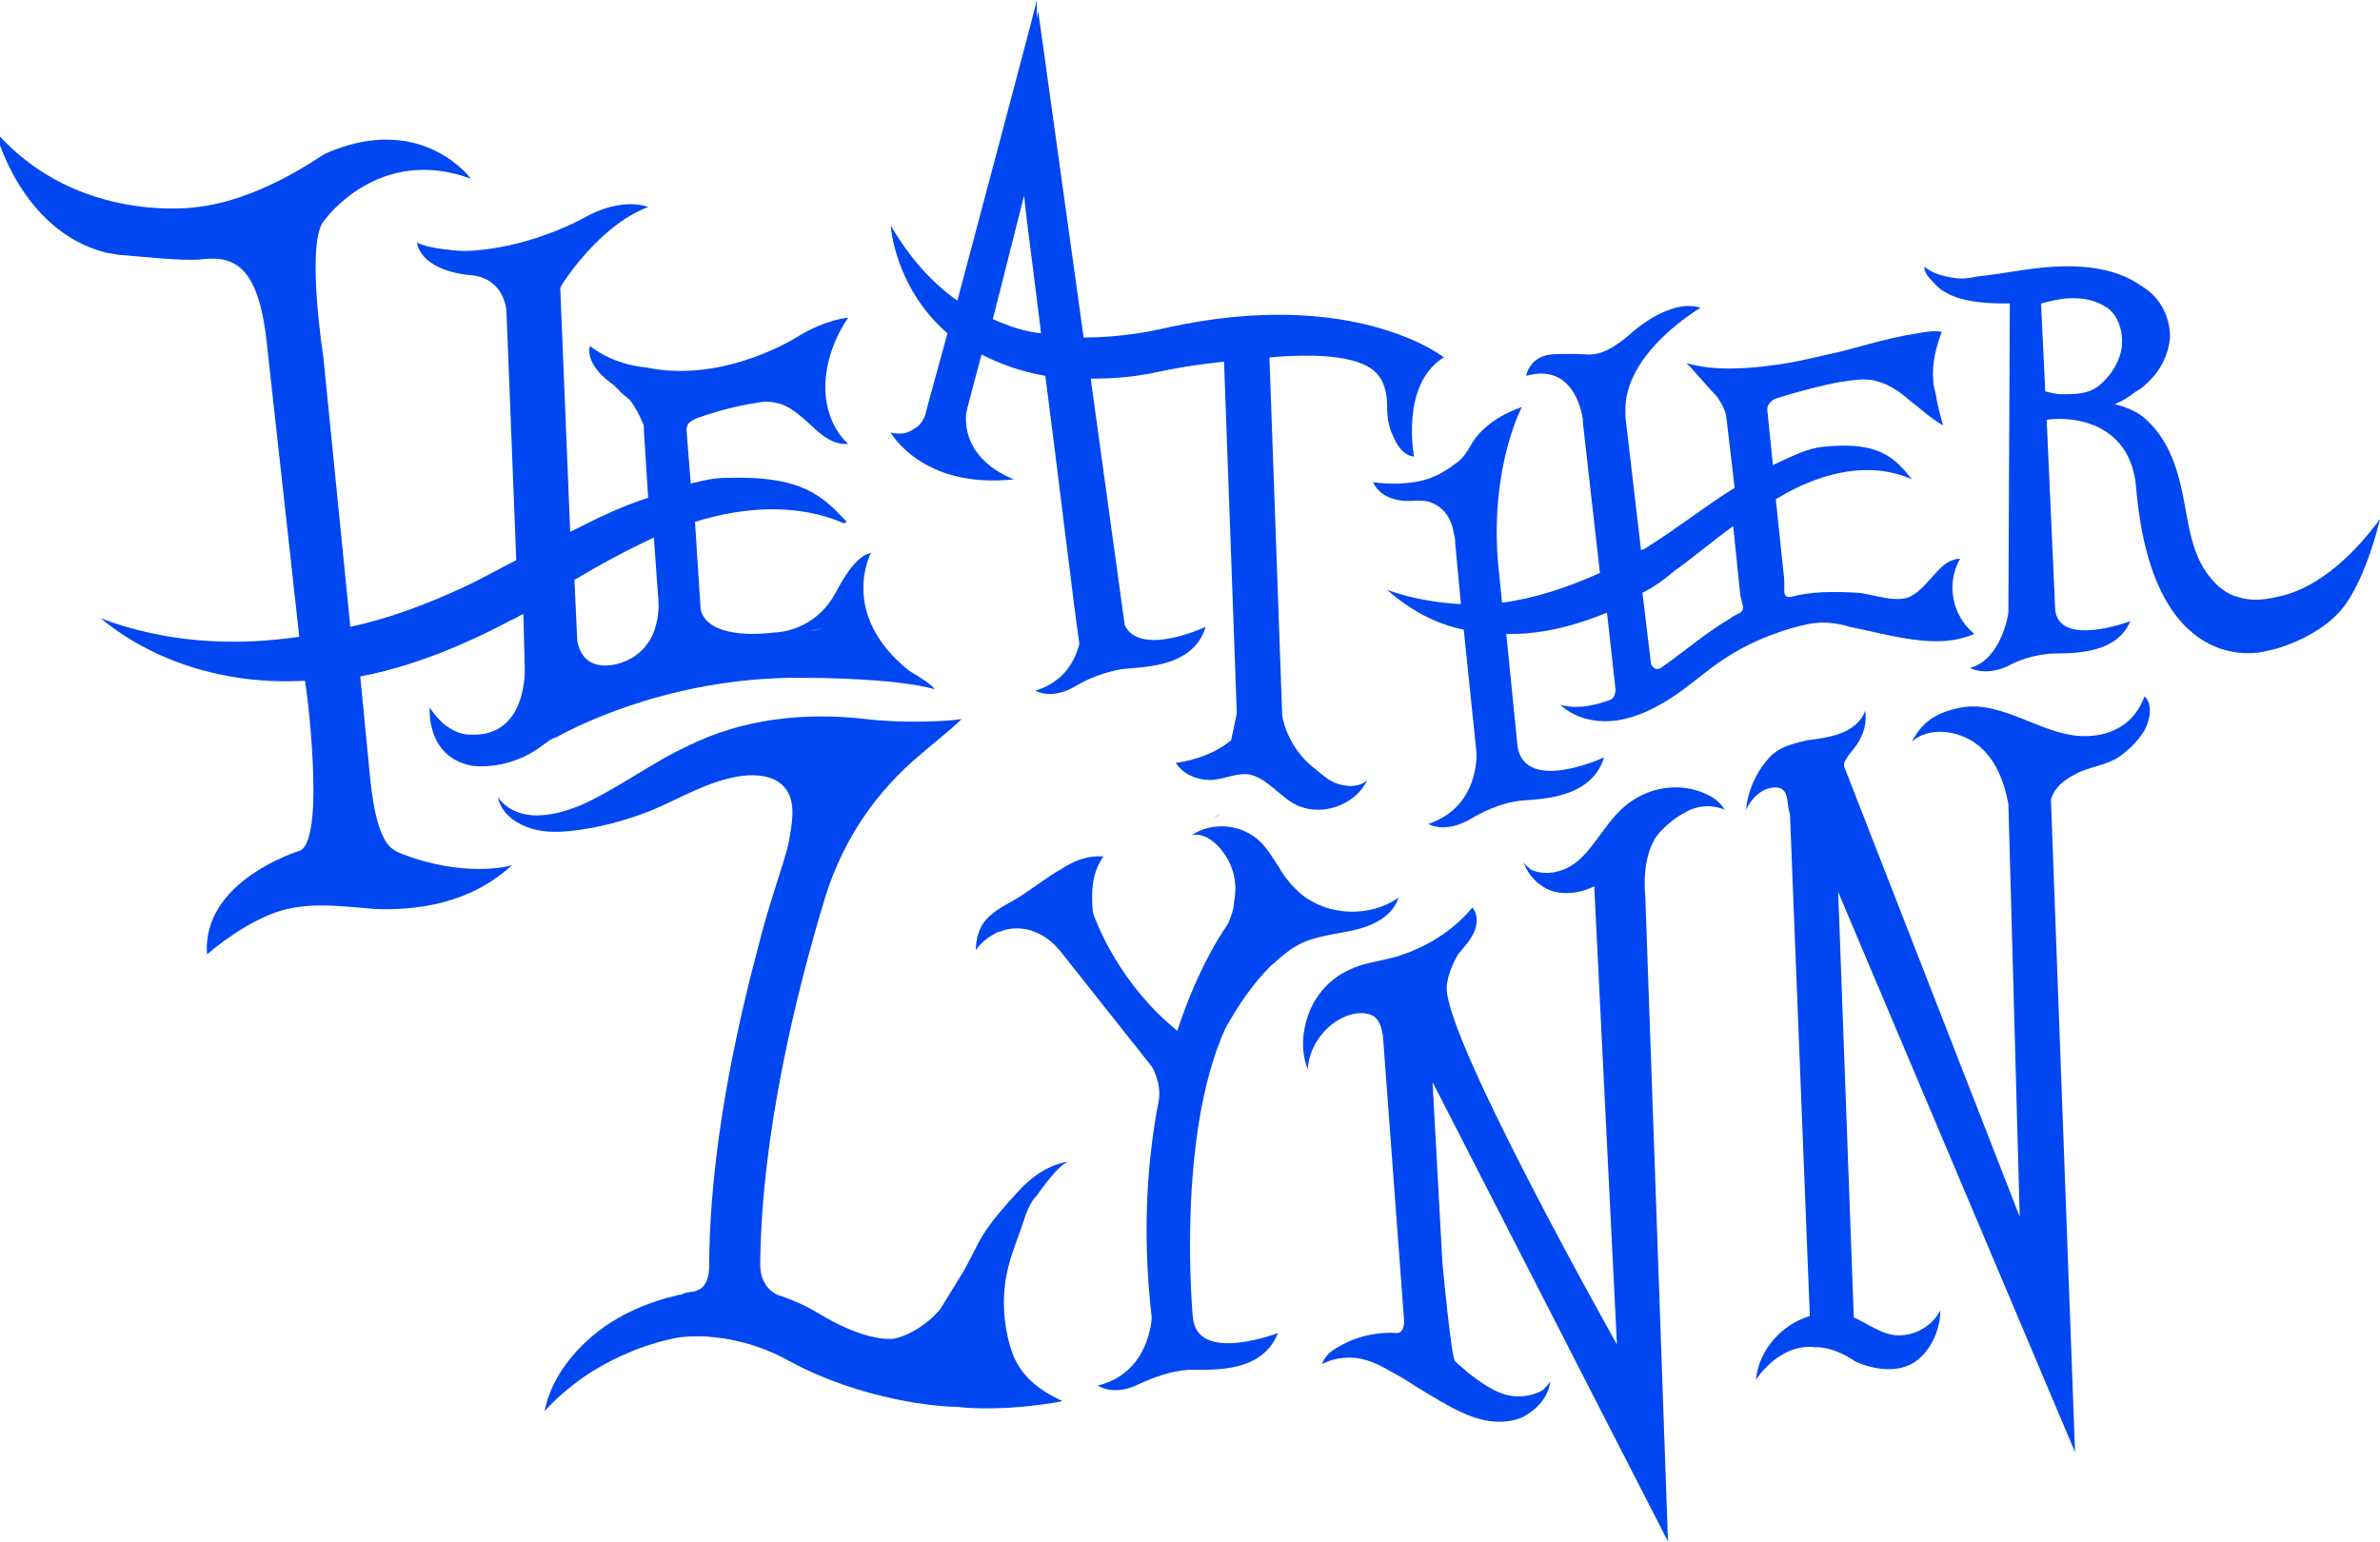
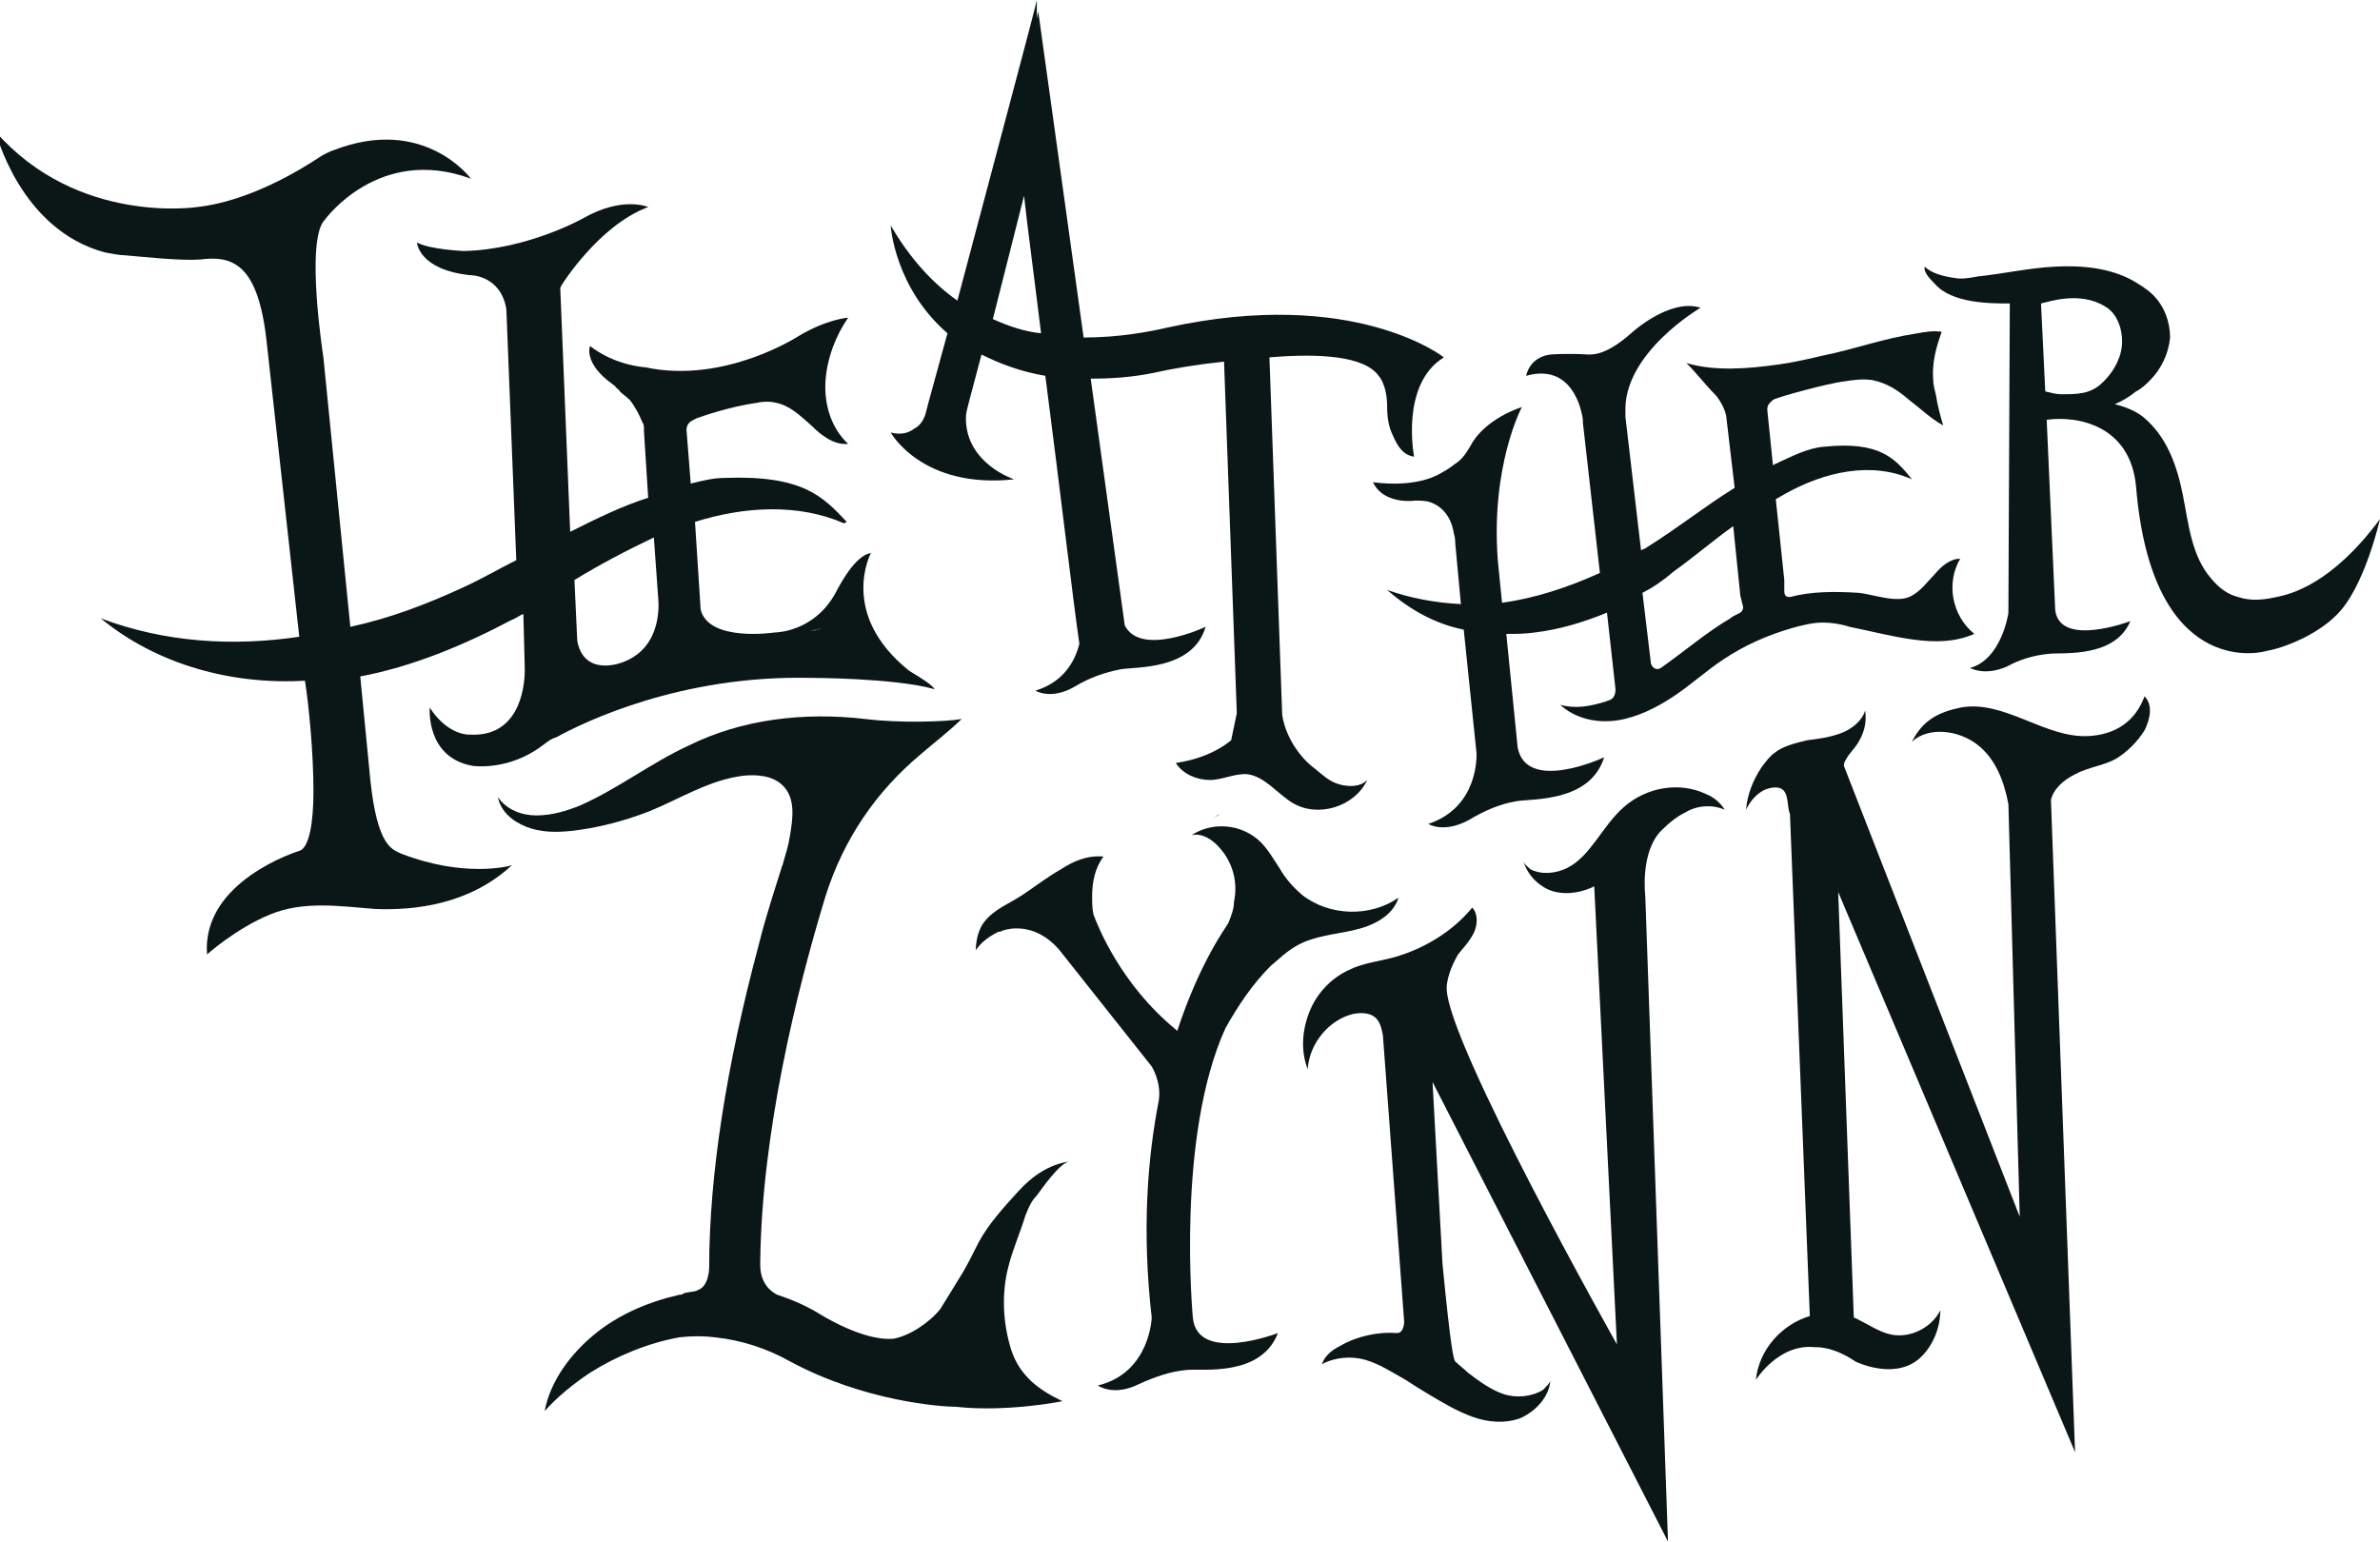
<svg xmlns="http://www.w3.org/2000/svg" version="1.1" id="Layer_1" x="0px" y="0px" viewBox="0 0 167.8 108.7" style="enable-background:new 0 0 167.8 108.7;" xml:space="preserve">
  <style type="text/css">
- 	.st0{fill:#0047F1;}
+ 	.st0{fill:#0B1617;}
</style>
  <g>
    <path class="st0" d="M57.9,44.3c-0.4,0.1-0.7,0.1-0.8,0.2C57.4,44.4,57.6,44.4,57.9,44.3z" />
    <path class="st0" d="M48.1,33.4c-0.1-0.2-0.1-0.5-0.2-0.7" />
    <path class="st0" d="M44.6,28.1c-0.3-0.2-0.5-0.4-0.7-0.7c0,0,0.1,0,0.1,0.1C44.2,27.7,44.4,27.9,44.6,28.1z" />
    <path class="st0" d="M57.1,44.5c0.1,0,0.4,0,0.8-0.2C57.6,44.4,57.4,44.4,57.1,44.5z" />
    <path class="st0" d="M64.1,47.3c-5-4-2.7-8.3-2.7-8.3c-1.3,0.2-2.5,2.9-2.6,3c-1,1.7-2.5,2.3-3.4,2.5c-0.5,0.1-0.8,0.1-0.8,0.1l0,0   c0,0-4.6,0.7-5.2-1.6L49,36.8c3.5-1.1,7.3-1.3,10.5,0.1l0.2-0.1c-1.7-1.8-3.1-3.3-8.6-3.1c-0.8,0-1.6,0.2-2.4,0.4l-0.3-3.8l0,0   c0-0.2,0.1-0.4,0.2-0.5c0.1-0.1,0.3-0.2,0.5-0.3c1.4-0.5,2.9-0.9,4.3-1.1c0.4-0.1,0.9-0.1,1.3,0c1,0.2,1.7,0.9,2.5,1.6   c0.7,0.7,1.6,1.4,2.6,1.3c-1.2-1.1-1.7-2.8-1.6-4.4c0.1-1.6,0.7-3.2,1.6-4.5c0,0-1.5,0.1-3.5,1.3c0,0-5.2,3.4-10.8,2.2   c0,0-2.1-0.1-3.9-1.5c0,0-0.5,1.2,1.6,2.7c0.1,0.1,0.2,0.1,0.2,0.2c0.1,0.1,0.2,0.1,0.2,0.2c0,0,0.1,0,0.1,0.1   c0.2,0.2,0.5,0.4,0.7,0.6c0.4,0.5,0.7,1.1,0.9,1.6c0.1,0.1,0.1,0.3,0.1,0.4l0,0c0,0.1,0,0.2,0,0.2l0.3,4.7   c-1.9,0.6-3.7,1.5-5.5,2.4l-0.7-17.2l0.1-0.2c0,0,2.6-4.2,6.1-5.5c0,0-1.8-0.8-4.6,0.8c0,0-3.9,2.2-8.4,2.3c0,0-2.4-0.1-3.3-0.6   c0,0,0.1,1.9,3.7,2.3c0.1,0,2.2,0,2.6,2.4l0,0l0.7,17.7c-1.2,0.6-2.4,1.3-3.7,1.9c-2.6,1.2-5.2,2.2-8,2.8l-1.9-19   c0,0-1.3-8.3,0.1-9.7c0,0,3.8-5.3,10.3-2.9c0,0-3.3-4.5-9.7-2c-0.3,0.1-0.7,0.3-1,0.5c-1.2,0.8-4.9,3.1-8.6,3.5   c0,0-8.4,1.3-14.2-5.3c0,0,1.7,6.9,7.7,8.5C8,17.9,8.4,18,8.8,18c1.2,0.1,3.9,0.4,5.3,0.3c2.3-0.3,4.1,0.3,4.7,5.8l2.3,20.8   c-4.7,0.7-9.5,0.4-14-1.3c4,3.3,9.3,4.7,14.4,4.4c0.3,1.9,0.6,5.2,0.6,7.8c0,2.2-0.3,4-1,4.2c0,0-6.9,2.1-6.5,7.3   c0,0,2-1.8,4.4-2.8s4.9-0.6,7.5-0.4c2.7,0.1,6.6-0.3,9.6-3.1c-0.2,0.1-3.4,0.9-7.8-0.8c-0.6-0.3-1.7-0.4-2.2-5.3l-0.7-7.2   c3.7-0.7,7.3-2.2,10.7-4c0.3-0.1,0.5-0.3,0.8-0.4l0.1,3.9c0,1.5-0.5,4.8-3.9,4.6c0,0-1.5,0.1-2.8-1.9c0,0-0.3,3.5,3,4.1   c0,0,2.5,0.4,4.9-1.4c0.3-0.2,0.6-0.5,1-0.6c2-1.1,8.8-4.4,17.9-4.2c0,0,6,0,8.8,0.8C65.7,48.3,65.1,47.9,64.1,47.3z M43.9,46.7   c0,0-2.7,1.1-3.2-1.5l-0.2-4.3c1.8-1.1,3.7-2.1,5.6-3l0.3,4.2l0,0C46.4,42.1,46.9,45.6,43.9,46.7z M57.1,44.5   c0.3-0.1,0.5-0.1,0.8-0.2C57.5,44.5,57.2,44.5,57.1,44.5z" />
    <path class="st0" d="M138.2,39.4c-0.7,0-1.3,0.5-1.8,1.1c-0.5,0.5-0.9,1.1-1.6,1.5c-1,0.6-2.7-0.1-3.8-0.2   c-1.7-0.1-3.3-0.1-4.8,0.3l0,0c-0.3,0-0.4-0.1-0.4-0.5l0,0c0-0.1,0-0.2,0-0.3v-0.1v-0.1v-0.2l-0.6-5.7c0.2-0.1,0.5-0.3,0.7-0.4   c2.7-1.5,6-2.3,8.9-1c-1.2-1.5-2.3-2.7-6.2-2.3c-1.2,0.1-2.3,0.7-3.4,1.2c-0.1,0-0.1,0.1-0.2,0.1l-0.4-3.9l0,0   c0-0.4,0.2-0.5,0.4-0.7c0.3-0.2,4-1.2,5-1.3c0.6-0.1,1.3-0.2,2-0.1c1,0.2,1.8,0.7,2.6,1.4c0.8,0.6,1.5,1.3,2.4,1.8   c-0.2-0.7-0.4-1.4-0.5-2.1c-0.1-0.4-0.2-0.8-0.2-1.1c-0.1-1.2,0.2-2.3,0.6-3.4c-0.6-0.1-1.1,0-1.7,0.1c-2.6,0.4-4.3,1.1-6.8,1.6   c-0.8,0.2-2.2,0.5-3,0.6c-2.1,0.3-4.5,0.5-6.5-0.1c0.7,0.7,1.4,1.6,2,2.2c0.3,0.3,0.7,1,0.8,1.5l0.6,5.1c-2.1,1.3-4.1,2.9-6.2,4.2   c-0.1,0.1-0.2,0.1-0.4,0.2l-1.1-9.4l0,0v-0.1v-0.2c-0.2-4.2,5.3-7.4,5.3-7.4c-2.2-0.7-4.9,1.8-4.9,1.8c-1.7,1.5-2.6,1.5-3,1.5   c-1.5-0.1-2.7,0-2.7,0c-1.5,0.2-1.7,1.5-1.7,1.5c3.2-0.9,3.9,2.3,4,3.1v0.2l1.2,10.6c-2.2,1-4.6,1.8-6.9,2.1l-0.3-3   c-0.5-6.7,1.7-10.8,1.7-10.8c-2.3,0.8-3.3,2.1-3.6,2.7c-0.3,0.5-0.6,1-1.1,1.3c-0.5,0.4-0.9,0.6-0.9,0.6c-1.9,1.2-4.9,0.7-4.9,0.7   c0.6,1.3,2.2,1.4,3,1.3c0.3,0,0.7,0,1,0.1c1.2,0.4,1.6,1.5,1.7,2.2l0,0c0.1,0.3,0.1,0.6,0.1,0.7l0,0l0.4,4.3   c-1.8-0.1-3.5-0.4-5.2-1c1.6,1.4,3.4,2.4,5.4,2.8l0.9,8.7l0,0c0,0.1,0.2,3.8-3.4,5c0,0,1.1,0.7,2.9-0.3c1-0.6,2.1-1.1,3.3-1.3   c1.1-0.2,5.2,0.1,6.2-3.1c-0.2,0.1-5.5,2.5-6.1-0.7l-0.8-8c0.7,0,1.3,0,2-0.1c1.7-0.2,3.4-0.7,5.1-1.4l0.6,5.4l0,0   c0,0.5-0.2,0.7-0.5,0.8c-0.1,0-0.2,0.1-0.3,0.1c-1,0.3-2,0.5-3.1,0.2c1.1,1,2.6,1.3,4,1.1s2.8-0.9,4-1.7s2.3-1.8,3.5-2.6   c1.5-1,3.1-1.7,4.8-2.2c0.7-0.2,1.5-0.4,2.2-0.4c0.6,0,1.3,0.1,1.9,0.3c1.5,0.3,3,0.7,4.5,0.9s2.9,0.2,4.3-0.4l0,0   C137.6,43.4,137.2,41.1,138.2,39.4z M122.9,42.8c0,0.2-0.1,0.4-0.4,0.5l0,0c-0.2,0.1-0.4,0.2-0.5,0.3c-1.7,1-3.2,2.3-4.9,3.5l0,0   c-0.3,0.2-0.6,0-0.7-0.3l0,0l-0.6-5c0.8-0.4,1.5-0.9,2.2-1.5c1.4-1,2.8-2.2,4.2-3.2l0.5,4.9L122.9,42.8L122.9,42.8z" />
    <path class="st0" d="M86,57.4c-0.1,0.1-0.3,0.2-0.5,0.3C85.7,57.6,85.8,57.5,86,57.4z" />
    <path class="st0" d="M121,50.2V50l0,0C121,50.1,121,50.2,121,50.2z" />
    <path class="st0" d="M160.5,42.1c-0.9,0.2-1.8,0.3-2.7,0c-0.8-0.2-1.4-0.7-1.9-1.3c-1.4-1.6-1.6-3.9-2-5.9s-1.1-4.1-2.8-5.5   c-0.5-0.4-1.2-0.7-2-0.9c0.5-0.2,1-0.5,1.5-0.9c0.4-0.2,0.7-0.5,1-0.8c0.8-0.8,1.3-1.9,1.4-3c0-1.1-0.4-2.2-1.2-3   c-0.4-0.4-0.9-0.7-1.4-1c-1.6-0.9-3.6-1.1-5.5-1s-3.6,0.5-5.5,0.7c-0.5,0.1-1.1,0.2-1.6,0.1c-0.7-0.1-1.6-0.3-2.1-0.8   c-0.1,0.4,0.4,0.9,0.7,1.2c1.2,1.4,3.9,1.4,5.3,1.4l-0.1,21.8c0,0.1-0.5,3.3-2.7,3.9c0,0,1,0.6,2.6-0.1c0.9-0.5,1.9-0.8,3-0.9   c1-0.1,4.6,0.3,5.7-2.3c0,0-5,1.9-5.3-0.8l0,0l-0.6-13.4c2.2-0.3,5.9,0.4,6.3,4.7c1.1,13.4,8.6,11.8,9.2,11.6   c1.2-0.2,3.5-1.1,4.9-2.5c2-1.9,3.1-6.8,3.1-6.8C164.4,41.2,161.5,41.9,160.5,42.1z M148.1,27.1c-0.8,0.7-1.7,0.7-2.8,0.7   c-0.3,0-0.7-0.1-1.1-0.2l-0.3-6.2c0.5-0.1,2.7-0.9,4.5,0.2c0.9,0.5,1.3,1.7,1.2,2.8C149.5,25.4,148.9,26.4,148.1,27.1z" />
    <path class="st0" d="M71.1,89.3c-0.5,1.9-0.4,4,0.2,5.9c0.6,1.8,1.9,2.8,3.6,3.6c0.1,0-3.9,0.8-7.5,0.4c-1.1,0-6.5-0.4-11.7-3.2   c-1.6-0.9-3.4-1.5-5.3-1.7c-0.8-0.1-1.6-0.1-2.5,0l0,0c-2.2,0.4-4.4,1.3-6.3,2.5c-1.2,0.8-2.3,1.7-3.2,2.7c0.4-2.1,1.8-4,3.5-5.4   s3.8-2.3,6-2.8c0.1,0,0.2,0,0.3-0.1l0,0c0.3-0.1,0.7-0.1,1-0.2h-0.1l0,0c0.9-0.2,0.9-1.6,0.9-1.6c0-6.5,1.2-14.2,3.5-22.8   c0.5-2,1.1-3.8,1.6-5.4c0-0.1,0.1-0.2,0.1-0.3c0.2-0.7,0.4-1.3,0.5-2c0.2-1.2,0.4-2.6-0.5-3.5c-0.7-0.7-1.8-0.8-2.8-0.7   C50,55,48,56.3,45.8,57.2c-1.8,0.7-3.7,1.2-5.6,1.4c-1,0.1-2.1,0.1-3.1-0.3c-1-0.4-1.8-1.1-2-2.1c0.6,0.9,1.7,1.3,2.7,1.3   c1.1,0,2.1-0.3,3.1-0.7c2.7-1.2,5-3,7.6-4.2c3.8-1.9,8.2-2.4,12.5-1.9c2.4,0.3,5.7,0.2,6.8,0c-0.8,0.8-2.1,1.8-2.9,2.5   c-3.1,2.6-5.4,5.9-6.7,10C56.1,70.1,53.7,80,53.6,89c0,0.1,0,0.1,0,0.2c0,1.5,1,2,1.2,2.1l0,0c0.9,0.3,1.9,0.7,2.9,1.3   c0,0,3.1,2,5.3,1.8c1.1-0.2,2.5-1.1,3.3-2.1c0.2-0.3,1.4-2.3,1.6-2.6c0.4-0.7,0.7-1.3,1.1-2.1c0.7-1.3,1.8-2.5,2.8-3.6   s2.2-1.9,3.6-2.1c-0.7,0.1-2,2-2.3,2.4c-0.4,0.4-0.6,0.9-0.8,1.4C71.9,87,71.4,88.1,71.1,89.3z" />
    <path class="st0" d="M98.6,63.3c-0.4,1.3-1.8,2-3.2,2.3c-1.3,0.3-2.8,0.4-4,1.1c-0.7,0.4-1.2,0.9-1.8,1.4c-1.3,1.3-2.3,2.8-3.2,4.4   l0,0c-3.5,7.7-2.3,20.4-2.3,20.4c0.3,3.3,6,1.1,6,1.1c-1.2,3.1-5.3,2.5-6.4,2.6c-1.2,0.1-2.3,0.5-3.4,1c-1.8,0.9-2.9,0.1-2.9,0.1   c3.7-0.9,3.8-4.8,3.8-4.8c-0.7-6.1-0.3-11.2,0.5-15.3l0,0c0.2-1.3-0.5-2.4-0.5-2.4L74.7,67c-1.8-2.1-3.8-1.5-4.2-1.3c0,0,0,0-0.1,0   l0,0c-0.6,0.3-1.2,0.7-1.6,1.3c0-0.7,0.2-1.5,0.6-2c0.7-0.9,1.8-1.3,2.7-1.9c0.9-0.6,1.8-1.3,2.7-1.8c0.9-0.6,1.9-1,3-0.9   c-0.6,0.8-0.8,1.8-0.8,2.8c0,0.4,0,0.9,0.1,1.3c0.3,0.8,1.9,4.9,5.8,8.1c0,0,0,0,0.1,0.1c1.6-4.9,3.5-7.4,3.6-7.6l0,0   c0.2-0.5,0.4-1,0.4-1.5c0.3-1.4-0.1-2.8-1-3.8c-0.5-0.6-1.3-1.1-2-0.9c1.5-1,3.6-0.8,4.9,0.5c0.5,0.5,0.9,1.2,1.3,1.8   c0.4,0.7,0.9,1.3,1.6,1.9C93.7,64.6,96.6,64.7,98.6,63.3z" />
    <path class="st0" d="M121.6,57.1c-0.9-0.4-2-0.3-2.8,0.2c-0.6,0.3-1.1,0.7-1.6,1.2c-1.6,1.5-1.2,4.7-1.2,4.7l1.6,45.5L101,76.3   l0.7,12.8c0.6,6.2,0.8,6.8,0.9,6.9l0,0c0.3,0.3,0.6,0.5,0.9,0.8c0.8,0.6,1.6,1.2,2.5,1.5s2,0.2,2.8-0.3c0.2-0.2,0.4-0.4,0.5-0.6   l0,0c-0.1,1.1-1,2.1-2.1,2.6c-1.1,0.4-2.3,0.3-3.4-0.1s-2.1-1-3.1-1.6c-0.5-0.3-1-0.6-1.6-1c-0.9-0.5-1.8-1.1-2.8-1.4   s-2.2-0.2-3.1,0.3c0.2-0.6,0.7-1,1.3-1.3c1.2-0.7,2.7-1,4-0.9l0,0c0.5,0,0.5-0.8,0.5-0.8L97.5,73l0,0c-0.1-0.5-0.2-1-0.6-1.3   s-1-0.3-1.5-0.2c-1.7,0.4-3.1,2.1-3.2,3.9c-0.5-1.3-0.4-2.7,0.1-4s1.5-2.4,2.8-3c1-0.5,2.1-0.6,3.2-0.9c2.1-0.6,4.1-1.8,5.5-3.5   c0.4,0.4,0.4,1.2,0.1,1.8c-0.3,0.6-0.7,1-1.1,1.5c-0.4,0.7-0.7,1.4-0.8,2.2c0,0.1,0,0.1,0,0.2c0,3.8,12,25.1,12,25.1l-1.6-32.3   c-0.8,0.4-1.8,0.6-2.7,0.4c-1-0.2-2-1.1-2.3-2.2l0,0c0.1,0.3,0.3,0.4,0.5,0.6c0.8,0.4,1.8,0.3,2.6-0.1c0.8-0.4,1.4-1.1,2-1.9   c0.6-0.8,1.2-1.7,2-2.4c1.6-1.4,3.9-1.8,5.8-0.9C120.8,56.2,121.3,56.6,121.6,57.1z" />
    <path class="st0" d="M151.2,51.5c-0.5,0.8-1.2,1.5-2,2c-0.9,0.5-2,0.6-2.9,1.1c-0.8,0.4-1.5,1-1.7,1.8l0,0l1.7,46l-16.7-39.5   l1.1,30c0.9,0.4,1.7,1,2.6,1.2c1.4,0.3,2.9-0.5,3.5-1.7c0,1.3-0.6,2.7-1.6,3.5c-1.8,1.4-4.4,0.1-4.4,0.1c-1.6-1.1-2.8-1-2.8-1   c-2.6-0.3-4.2,2.3-4.2,2.3c0.2-2.1,1.8-3.9,3.8-4.5l-1.4-35.4c-0.2-0.5-0.1-1.2-0.4-1.6c-0.3-0.4-0.9-0.3-1.4-0.1   c-0.6,0.3-1,0.8-1.3,1.4c0.1-1.1,0.5-2.1,1.1-3c0.3-0.4,0.6-0.8,0.9-1c0.6-0.5,1.5-0.7,2.3-0.9c0.8-0.1,1.6-0.2,2.4-0.5   s1.5-0.9,1.7-1.6c0.1,0.7,0,1.4-0.4,2.1c-0.2,0.4-0.5,0.7-0.8,1.1c-0.1,0.2-0.3,0.4-0.3,0.7l12.4,31.8l-0.8-29.1   c-0.3-1.6-0.9-3.2-2.2-4.2s-3.4-1.3-4.6-0.2c0.8-1.6,2-2.1,3.4-2.4c3.1-0.6,6,2.2,9.1,2c1.7-0.1,3.2-0.9,3.9-2.8   C151.8,49.7,151.6,50.7,151.2,51.5z" />
    <path class="st0" d="M101.8,25.2c0,0-6.3-5-19.5-2.1c-1.3,0.3-3.4,0.7-5.9,0.7l-3.2-23l-0.1,0.5V0c0,0.2-3.3,12.5-5.6,21.2   c-1.7-1.2-3.3-2.9-4.7-5.3c0,0.1,0.3,4.4,4,7.6c-0.7,2.6-1.3,4.7-1.5,5.5c-0.1,0.5-0.4,1-0.8,1.2c-0.4,0.3-0.9,0.5-1.7,0.3   c0,0,2.2,4,8.7,3.3c0,0-3.4-1.1-3.4-4.3c0-0.4,0.1-0.7,0.2-1.1l0.9-3.4c1.2,0.6,2.7,1.2,4.5,1.5c1,7.7,2,16.2,2.4,18.9l0,0   c-0.3,1.2-1.1,2.7-3.1,3.3c0,0,1.1,0.7,2.8-0.3c1-0.6,2.1-1,3.2-1.2c1-0.2,5.1,0.1,6-3c-0.2,0.1-4.6,2.1-5.7-0.1l0,0l-2.4-17.4   c1.5,0,2.9-0.1,4.4-0.4c1.3-0.3,3.1-0.6,5-0.8l0.9,24.8l-0.4,1.9c-1.1,0.9-2.5,1.4-3.9,1.6c0.5,0.8,1.5,1.2,2.4,1.2   s1.8-0.5,2.7-0.4c1.2,0.2,2,1.3,3.1,2c1.8,1.1,4.4,0.3,5.3-1.6c-0.5,0.5-1.3,0.5-2,0.3s-1.2-0.7-1.7-1.1c-1.2-0.9-2.1-2.4-2.3-3.8   l0,0l-0.9-25.2c3.5-0.3,6.7-0.1,7.7,1.3c0,0,0.6,0.6,0.6,2.2c0,0.7,0.1,1.4,0.4,2c0.3,0.7,0.7,1.4,1.5,1.5   C99.7,32.2,98.7,27.1,101.8,25.2z M70,22.5l2.2-8.7c0.2,1.9,0.7,5.6,1.2,9.7C72.3,23.4,71.1,23,70,22.5z" />
  </g>
</svg>
